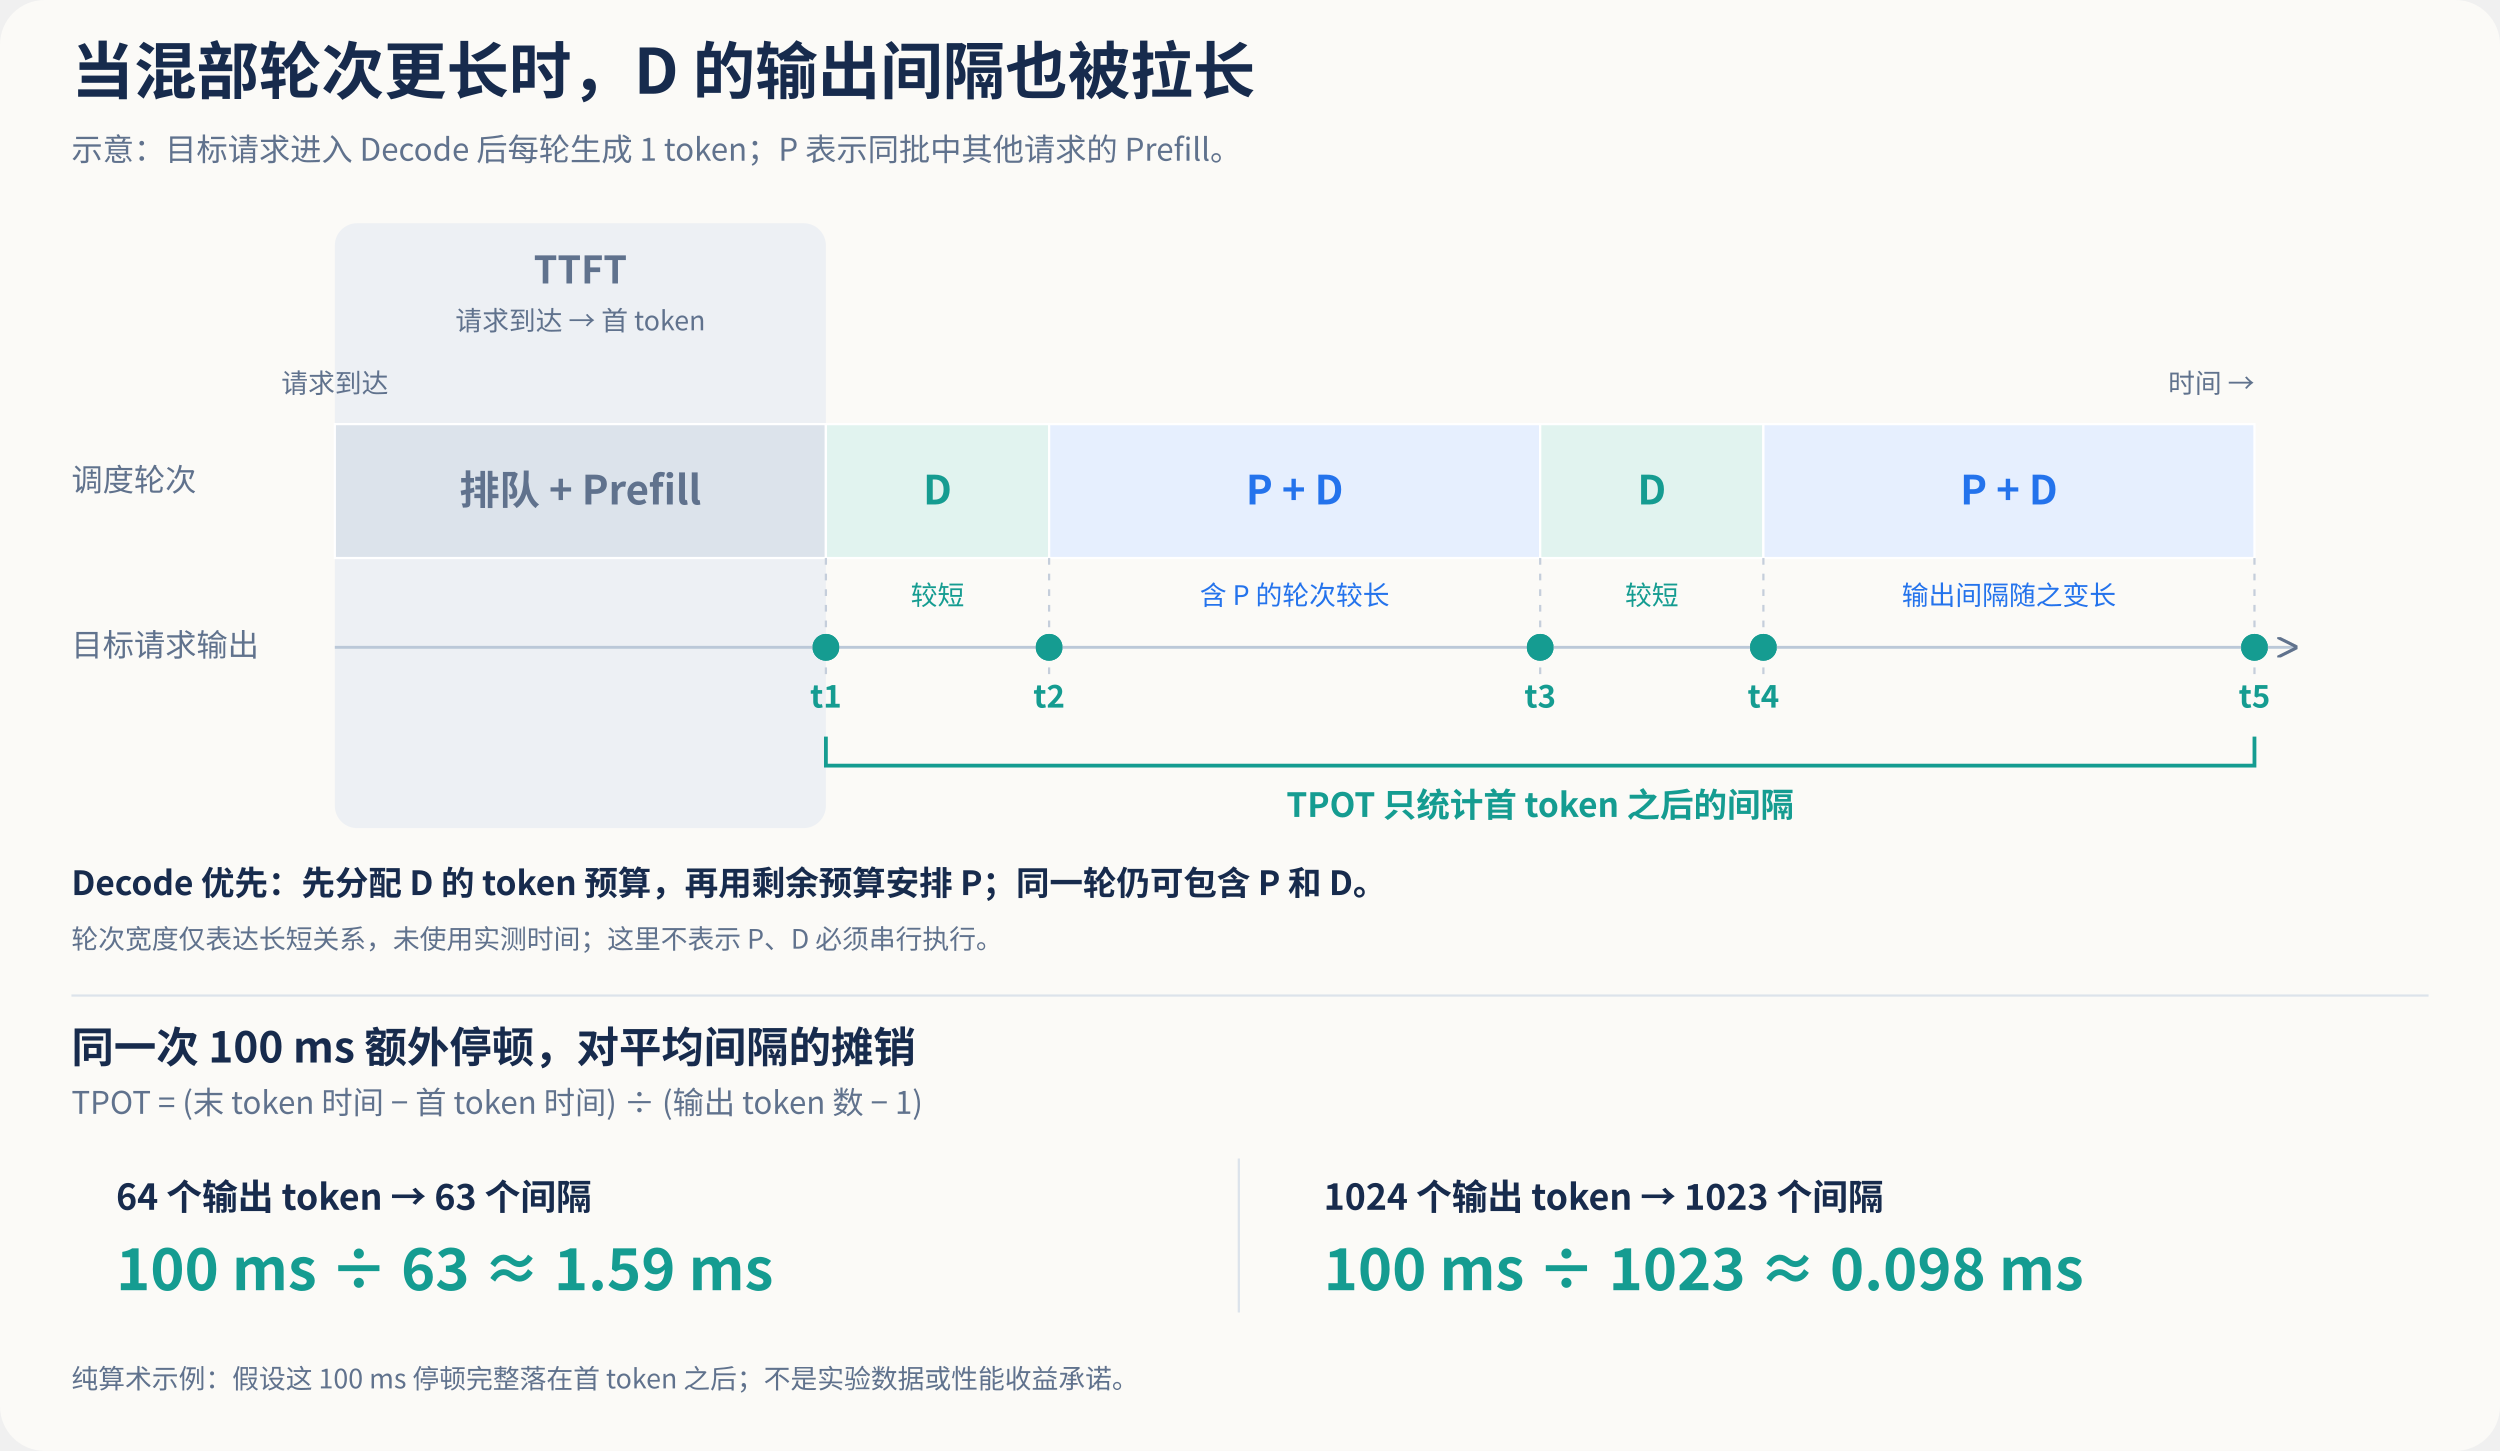
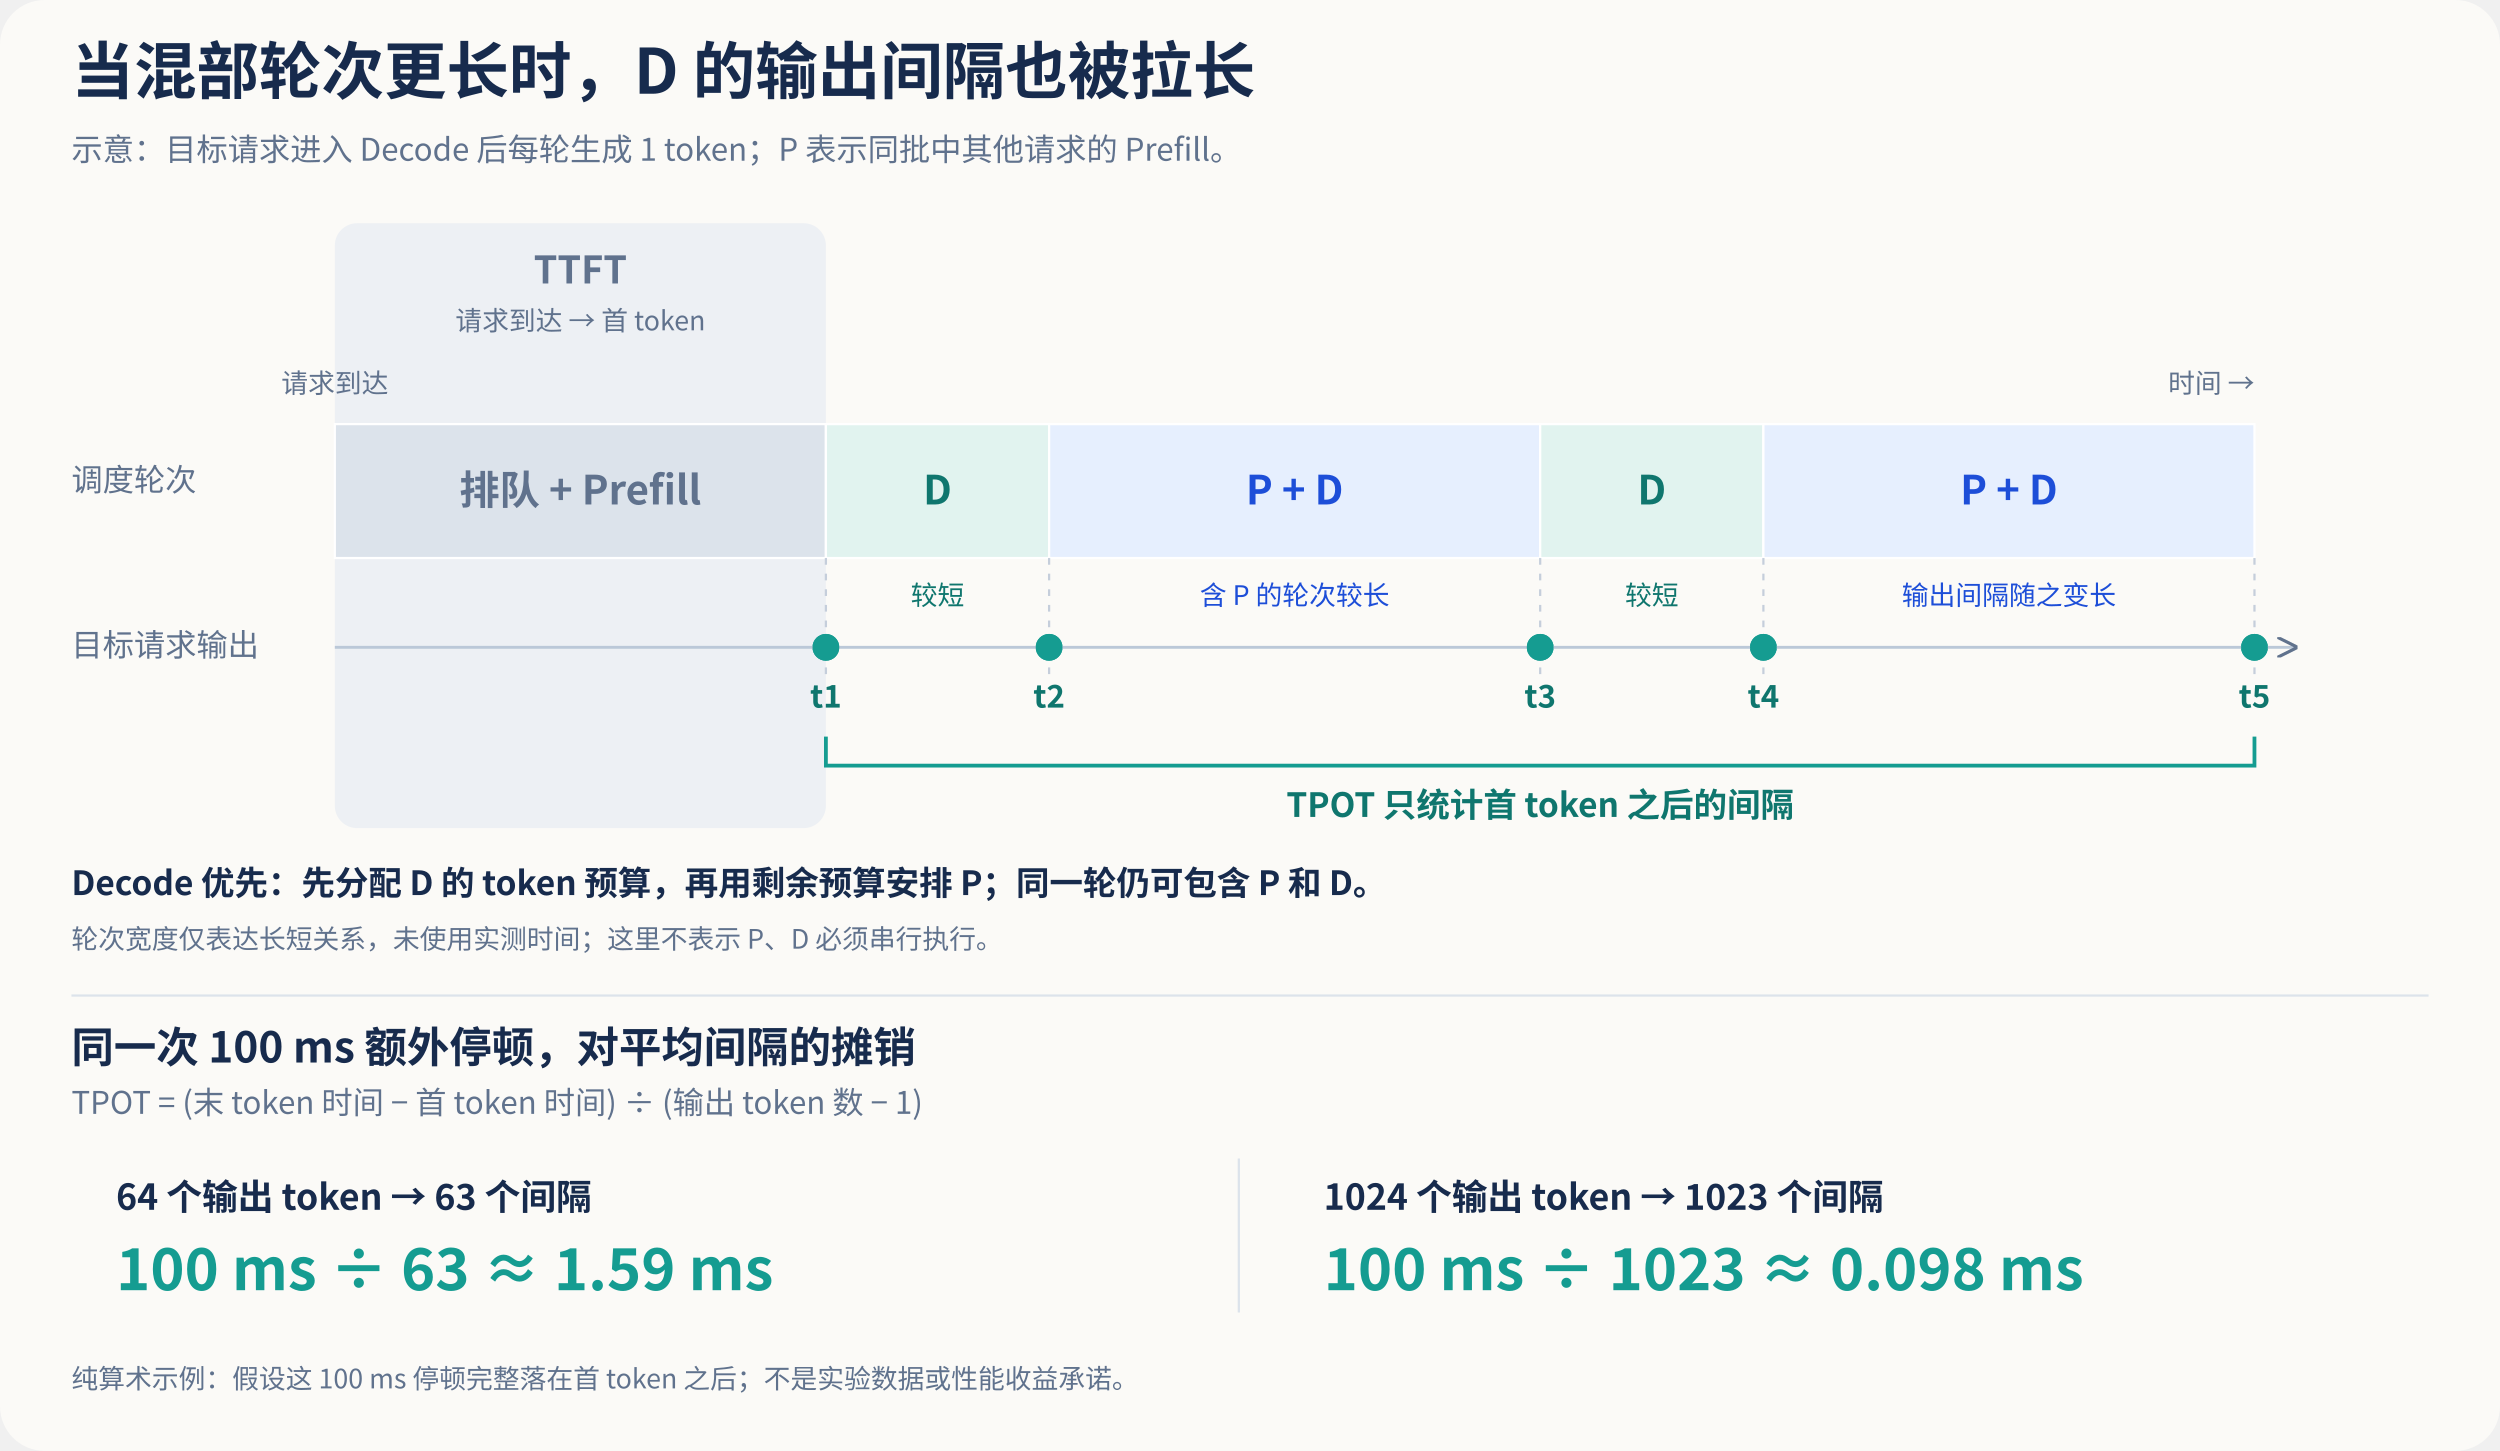
<svg xmlns="http://www.w3.org/2000/svg" width="1120" height="650" viewBox="0 0 1120 650" role="img" aria-labelledby="title desc">
  <defs>
    <marker id="arrow" markerWidth="7" markerHeight="7" refX="6" refY="3.5" orient="auto">
      <path d="M0 0L7 3.5L0 7" fill="none" stroke="#60728d" stroke-width="1.1" />
    </marker>
    <marker id="amber" markerWidth="7" markerHeight="7" refX="6" refY="3.5" orient="auto">
      <path d="M0 0L7 3.5L0 7" fill="none" stroke="#d98b21" stroke-width="1.1" />
    </marker>
    <style>text{font-family:-apple-system,BlinkMacSystemFont,"PingFang SC","Microsoft YaHei","Noto Sans CJK SC",sans-serif}*{box-sizing:border-box}</style>
  </defs>
  <rect width="1120" height="650" rx="20" fill="#fbfaf7" />
  <text x="32" y="42" font-size="28" fill="#172b4d" font-weight="700">当混部轮次更长时，D 的输出间隔也被拉长</text>
  <text x="32" y="72" font-size="14" fill="#60728d" font-weight="400">示意：目标请求进入 Decode 后每轮生成 1 token；P 表示同批中其他请求的 Prefill。</text>
  <rect x="150" y="100" width="220" height="271" rx="10" fill="#edf0f4" />
  <text x="260" y="127" font-size="17" fill="#60728d" font-weight="700" text-anchor="middle">TTFT</text>
  <text x="260" y="148" font-size="12" fill="#60728d" font-weight="400" text-anchor="middle">请求到达 → 首 token</text>
  <text x="150" y="176" font-size="12" fill="#60728d" font-weight="400" text-anchor="middle">请求到达</text>
  <text x="1010" y="176" font-size="12" fill="#60728d" font-weight="400" text-anchor="end">时间 →</text>
  <rect x="150" y="190" width="220" height="60" rx="0" fill="#dce3eb" stroke="#fff" />
  <text x="260.0" y="226" font-size="18" fill="#60728d" font-weight="650" text-anchor="middle">排队 + Prefill</text>
  <rect x="370" y="190" width="100" height="60" rx="0" fill="#e1f3ef" stroke="#fff" />
-   <text x="420.0" y="226" font-size="18" fill="#159c91" font-weight="650" text-anchor="middle">D</text>
+   <text x="420.0" y="226" font-size="18" fill="#0f766e" font-weight="650" text-anchor="middle">D</text>
  <rect x="470" y="190" width="220" height="60" rx="0" fill="#e6effe" stroke="#fff" />
-   <text x="580.0" y="226" font-size="18" fill="#2473ec" font-weight="650" text-anchor="middle">P + D</text>
+   <text x="580.0" y="226" font-size="18" fill="#1d4ed8" font-weight="650" text-anchor="middle">P + D</text>
  <rect x="690" y="190" width="100" height="60" rx="0" fill="#e1f3ef" stroke="#fff" />
-   <text x="740.0" y="226" font-size="18" fill="#159c91" font-weight="650" text-anchor="middle">D</text>
+   <text x="740.0" y="226" font-size="18" fill="#0f766e" font-weight="650" text-anchor="middle">D</text>
  <rect x="790" y="190" width="220" height="60" rx="0" fill="#e6effe" stroke="#fff" />
-   <text x="900.0" y="226" font-size="18" fill="#2473ec" font-weight="650" text-anchor="middle">P + D</text>
+   <text x="900.0" y="226" font-size="18" fill="#1d4ed8" font-weight="650" text-anchor="middle">P + D</text>
  <path d="M370 250V305" fill="none" stroke="#c5cedb" stroke-width="1" stroke-dasharray="3 4" />
  <circle cx="370" cy="290" r="6" fill="#159c91" />
-   <text x="370" y="317" font-size="14" fill="#159c91" font-weight="600" text-anchor="middle">t1</text>
+   <text x="370" y="317" font-size="14" fill="#0f766e" font-weight="600" text-anchor="middle">t1</text>
  <path d="M470 250V305" fill="none" stroke="#c5cedb" stroke-width="1" stroke-dasharray="3 4" />
  <circle cx="470" cy="290" r="6" fill="#159c91" />
-   <text x="470" y="317" font-size="14" fill="#159c91" font-weight="600" text-anchor="middle">t2</text>
+   <text x="470" y="317" font-size="14" fill="#0f766e" font-weight="600" text-anchor="middle">t2</text>
  <path d="M690 250V305" fill="none" stroke="#c5cedb" stroke-width="1" stroke-dasharray="3 4" />
  <circle cx="690" cy="290" r="6" fill="#159c91" />
-   <text x="690" y="317" font-size="14" fill="#159c91" font-weight="600" text-anchor="middle">t3</text>
+   <text x="690" y="317" font-size="14" fill="#0f766e" font-weight="600" text-anchor="middle">t3</text>
  <path d="M790 250V305" fill="none" stroke="#c5cedb" stroke-width="1" stroke-dasharray="3 4" />
  <circle cx="790" cy="290" r="6" fill="#159c91" />
-   <text x="790" y="317" font-size="14" fill="#159c91" font-weight="600" text-anchor="middle">t4</text>
+   <text x="790" y="317" font-size="14" fill="#0f766e" font-weight="600" text-anchor="middle">t4</text>
  <path d="M1010 250V305" fill="none" stroke="#c5cedb" stroke-width="1" stroke-dasharray="3 4" />
  <circle cx="1010" cy="290" r="6" fill="#159c91" />
-   <text x="1010" y="317" font-size="14" fill="#159c91" font-weight="600" text-anchor="middle">t5</text>
+   <text x="1010" y="317" font-size="14" fill="#0f766e" font-weight="600" text-anchor="middle">t5</text>
  <text x="32" y="220" font-size="14" fill="#60728d" font-weight="400">调度轮次</text>
  <text x="32" y="294" font-size="14" fill="#60728d" font-weight="400">目标请求输出</text>
  <path d="M150 290H1028" fill="none" stroke="#bbc8d8" stroke-width="1.3" marker-end="url(#arrow)" />
  <circle cx="370" cy="290" r="6" fill="#159c91" />
  <circle cx="470" cy="290" r="6" fill="#159c91" />
  <circle cx="690" cy="290" r="6" fill="#159c91" />
  <circle cx="790" cy="290" r="6" fill="#159c91" />
  <circle cx="1010" cy="290" r="6" fill="#159c91" />
-   <text x="420" y="271" font-size="12" fill="#159c91" font-weight="400" text-anchor="middle">较短</text>
-   <text x="580" y="271" font-size="12" fill="#2473ec" font-weight="400" text-anchor="middle">含 P 的轮次较长</text>
-   <text x="740" y="271" font-size="12" fill="#159c91" font-weight="400" text-anchor="middle">较短</text>
-   <text x="900" y="271" font-size="12" fill="#2473ec" font-weight="400" text-anchor="middle">输出间隔随之变长</text>
+   <text x="420" y="271" font-size="12" fill="#0f766e" font-weight="400" text-anchor="middle">较短</text>
+   <text x="580" y="271" font-size="12" fill="#1d4ed8" font-weight="400" text-anchor="middle">含 P 的轮次较长</text>
+   <text x="740" y="271" font-size="12" fill="#0f766e" font-weight="400" text-anchor="middle">较短</text>
+   <text x="900" y="271" font-size="12" fill="#1d4ed8" font-weight="400" text-anchor="middle">输出间隔随之变长</text>
  <path d="M370 330V343H1010V330" fill="none" stroke="#159c91" stroke-width="1.7" />
-   <text x="690" y="366" font-size="15" fill="#159c91" font-weight="650" text-anchor="middle">TPOT 只统计首 token 之后的间隔</text>
+   <text x="690" y="366" font-size="15" fill="#0f766e" font-weight="650" text-anchor="middle">TPOT 只统计首 token 之后的间隔</text>
  <text x="32" y="401" font-size="15" fill="#172b4d" font-weight="650">Decode 优先：先分配 D 的 token 预算，再用剩余预算安排 P；同一轮仍可包含 P 和 D。</text>
  <text x="32" y="425" font-size="12" fill="#60728d" font-weight="400">轮次宽度仅表达长短关系，未使用实测时间；这里不表示 P、D 必须串行执行。</text>
  <path d="M32 446H1088" fill="none" stroke="#dce3eb" stroke-width="1" />
  <text x="32" y="476" font-size="19" fill="#172b4d" font-weight="700">同一次 100 ms 额外停顿，对平均间隔的摊销</text>
  <text x="32" y="499" font-size="14" fill="#60728d" font-weight="400">TPOT = (末 token 时间 − 首 token 时间) ÷ (输出 token 数 − 1)</text>
  <text x="52" y="542" font-size="16" fill="#172b4d" font-weight="600">64 个输出 token → 63 个间隔</text>
  <text x="52" y="578" font-size="26" fill="#159c91" font-weight="700">100 ms ÷ 63 ≈ 1.59 ms</text>
  <path d="M555 519V588" fill="none" stroke="#dce3eb" stroke-width="1" />
  <text x="593" y="542" font-size="16" fill="#172b4d" font-weight="600">1024 个输出 token → 1023 个间隔</text>
  <text x="593" y="578" font-size="26" fill="#159c91" font-weight="700">100 ms ÷ 1023 ≈ 0.098 ms</text>
  <text x="32" y="622" font-size="12" fill="#60728d" font-weight="400">纯算术示例：假设这 100 ms 停顿完整落在首 token 之后；不是实验数据或性能收益承诺。</text>
</svg>
